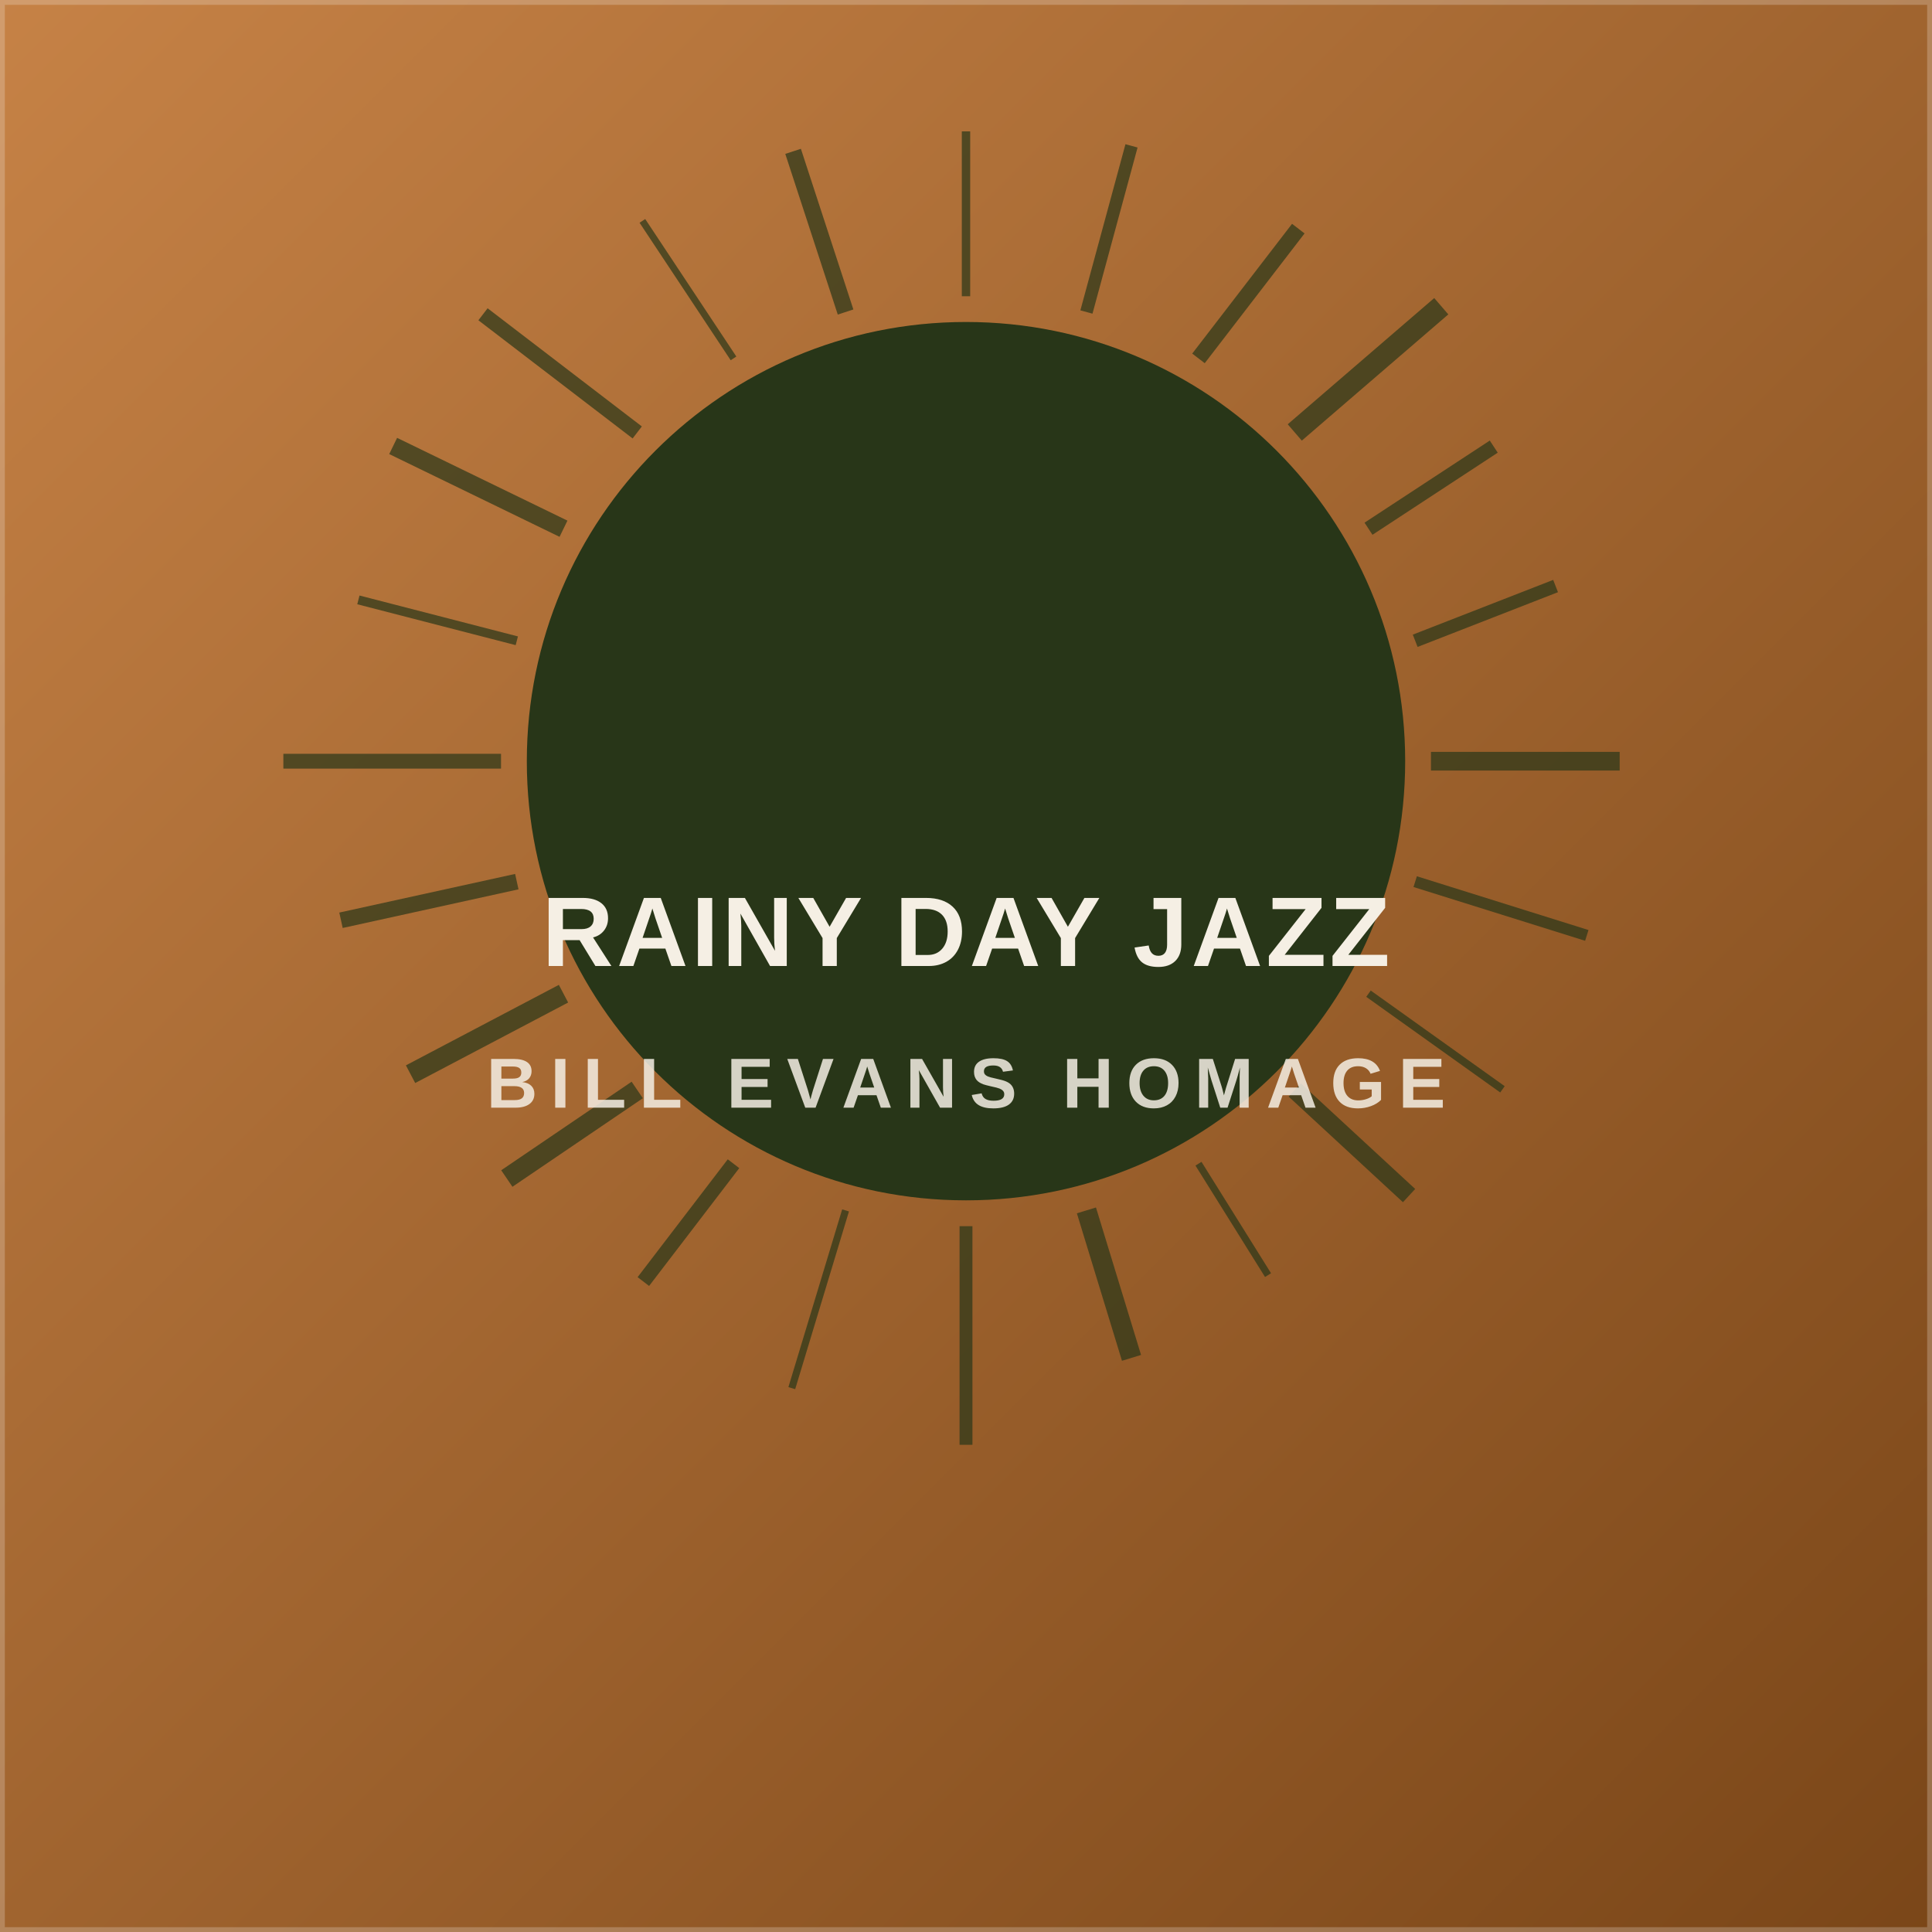
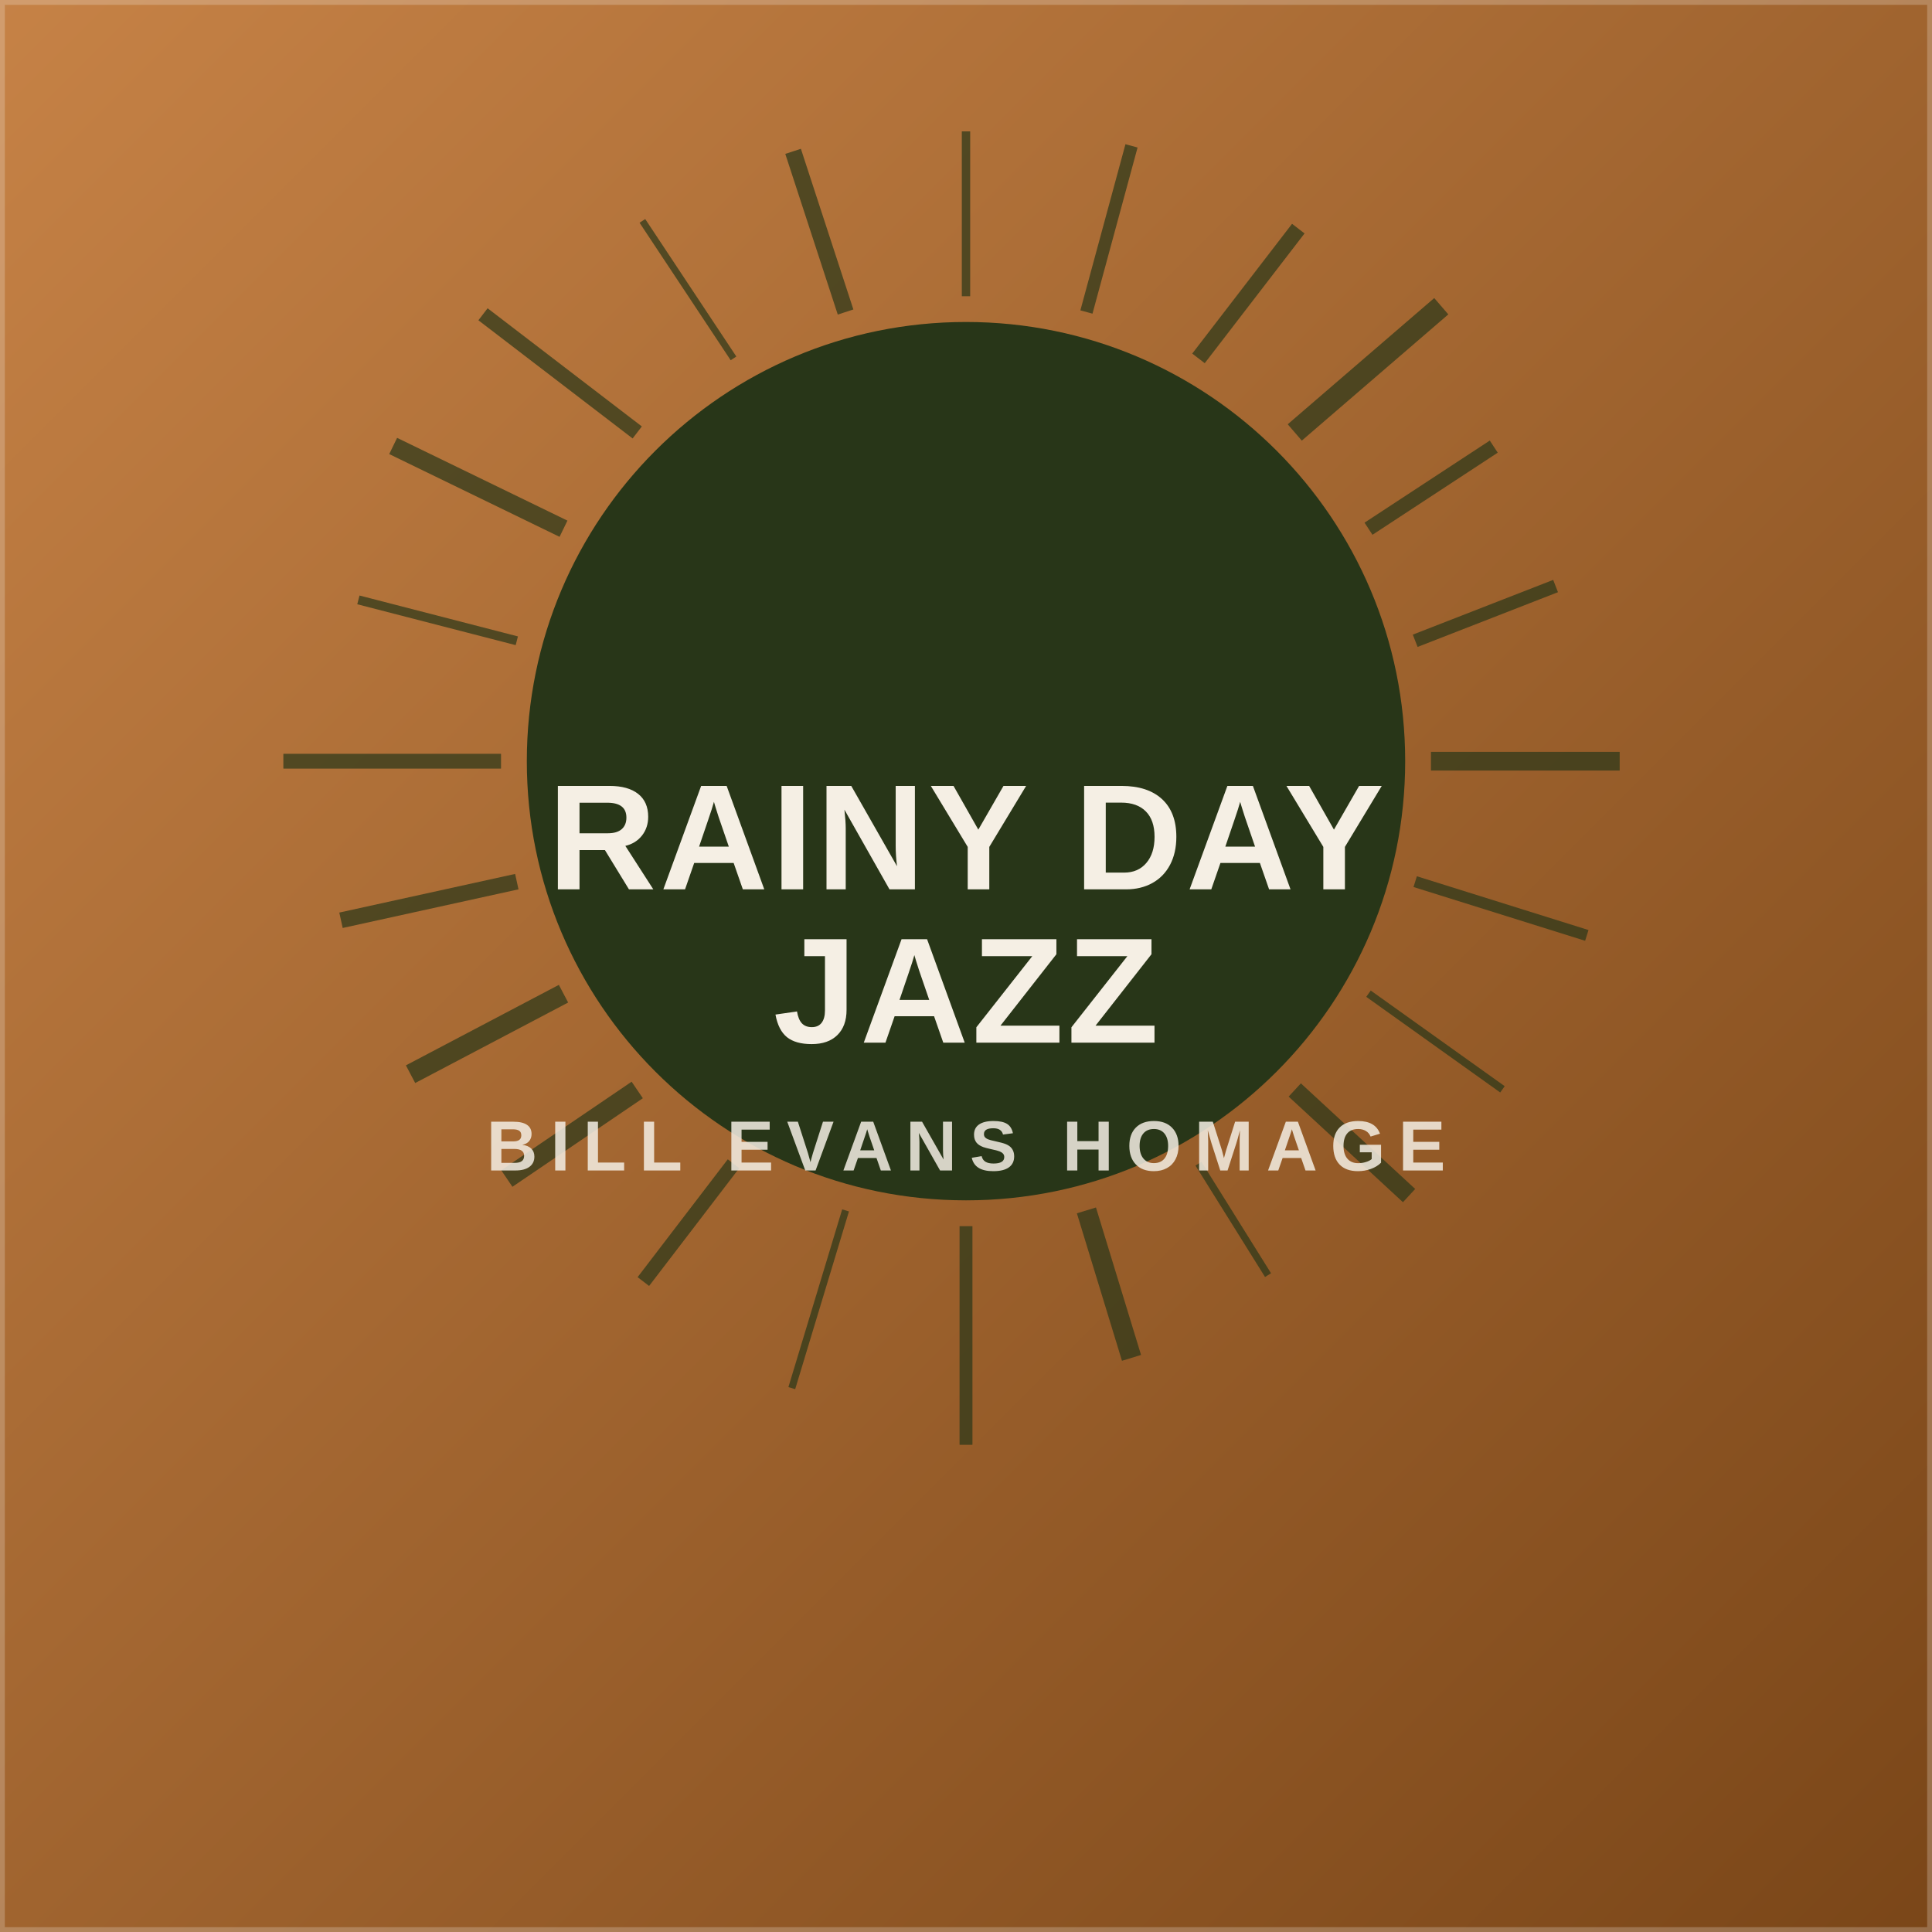
<svg xmlns="http://www.w3.org/2000/svg" viewBox="0 0 600 600">
  <defs>
    <linearGradient id="g" x1="0" y1="0" x2="1" y2="1">
      <stop offset="0" stop-color="#c68246" />
      <stop offset="1" stop-color="#7a4618" />
    </linearGradient>
  </defs>
  <rect width="600" height="600" fill="url(#g)" />
  <circle cx="300" cy="236.386" r="136.391" fill="#283618" />
  <line x1="444.4" y1="236.4" x2="503.0" y2="236.4" stroke="#283618" stroke-width="5.8" opacity="0.7" />
  <line x1="439.5" y1="273.8" x2="492.8" y2="290.5" stroke="#283618" stroke-width="3.5" opacity="0.7" />
  <line x1="425.0" y1="308.6" x2="466.6" y2="338.3" stroke="#283618" stroke-width="2.4" opacity="0.7" />
  <line x1="402.1" y1="338.5" x2="437.6" y2="371.3" stroke="#283618" stroke-width="5.6" opacity="0.7" />
  <line x1="372.2" y1="361.4" x2="393.8" y2="396.0" stroke="#283618" stroke-width="2.2" opacity="0.7" />
  <line x1="337.4" y1="375.9" x2="351.4" y2="421.7" stroke="#283618" stroke-width="6.2" opacity="0.7" />
  <line x1="300.0" y1="380.8" x2="300.0" y2="448.7" stroke="#283618" stroke-width="4.0" opacity="0.7" />
  <line x1="262.6" y1="375.9" x2="245.9" y2="431.1" stroke="#283618" stroke-width="2.2" opacity="0.7" />
  <line x1="227.8" y1="361.4" x2="199.8" y2="398.0" stroke="#283618" stroke-width="4.5" opacity="0.7" />
  <line x1="197.9" y1="338.5" x2="157.4" y2="366.0" stroke="#283618" stroke-width="6.2" opacity="0.7" />
  <line x1="175.0" y1="308.6" x2="127.5" y2="333.6" stroke="#283618" stroke-width="6.2" opacity="0.7" />
  <line x1="160.5" y1="273.8" x2="105.9" y2="285.8" stroke="#283618" stroke-width="4.9" opacity="0.7" />
  <line x1="155.6" y1="236.4" x2="88.0" y2="236.4" stroke="#283618" stroke-width="4.6" opacity="0.7" />
  <line x1="160.5" y1="199.0" x2="111.3" y2="186.3" stroke="#283618" stroke-width="2.8" opacity="0.7" />
  <line x1="175.0" y1="164.2" x2="122.1" y2="138.5" stroke="#283618" stroke-width="5.6" opacity="0.7" />
  <line x1="197.9" y1="134.3" x2="150.0" y2="97.6" stroke="#283618" stroke-width="4.7" opacity="0.7" />
  <line x1="227.8" y1="111.3" x2="199.5" y2="68.6" stroke="#283618" stroke-width="2.1" opacity="0.7" />
  <line x1="262.6" y1="96.9" x2="246.3" y2="47.0" stroke="#283618" stroke-width="5.1" opacity="0.7" />
  <line x1="300.0" y1="92.0" x2="300.0" y2="40.8" stroke="#283618" stroke-width="2.6" opacity="0.7" />
  <line x1="337.4" y1="96.9" x2="351.4" y2="45.3" stroke="#283618" stroke-width="3.9" opacity="0.7" />
  <line x1="372.2" y1="111.3" x2="403.2" y2="71.0" stroke="#283618" stroke-width="4.9" opacity="0.7" />
  <line x1="402.1" y1="134.3" x2="447.6" y2="95.1" stroke="#283618" stroke-width="6.7" opacity="0.7" />
  <line x1="425.0" y1="164.2" x2="463.9" y2="138.7" stroke="#283618" stroke-width="4.5" opacity="0.7" />
  <line x1="439.5" y1="199.0" x2="483.1" y2="182.0" stroke="#283618" stroke-width="4.1" opacity="0.7" />
  <rect x="0" y="0" width="600" height="600" fill="none" stroke="rgba(245,239,228,0.25)" stroke-width="3" />
-   <text x="300" y="300" text-anchor="middle" font-family="Arial Black, Arial, sans-serif" font-weight="900" font-size="30.714" fill="#f5efe4" letter-spacing="1">RAINY DAY JAZZ</text>
-   <text x="300" y="344" text-anchor="middle" font-family="Arial, sans-serif" font-weight="700" font-size="22" fill="#f5efe4" opacity="0.85" letter-spacing="4">BILL EVANS HOMAGE</text>
+   <text x="300" y="276.2" text-anchor="middle" font-family="Arial Black, Arial, sans-serif" font-weight="900" font-size="46.7" fill="#f5efe4" letter-spacing="1">RAINY DAY</text>
+   <text x="300" y="323.8" text-anchor="middle" font-family="Arial Black, Arial, sans-serif" font-weight="900" font-size="46.7" fill="#f5efe4" letter-spacing="1">JAZZ</text>
+   <text x="300" y="363.5" text-anchor="middle" font-family="Arial, sans-serif" font-weight="700" font-size="22" fill="#f5efe4" opacity="0.85" letter-spacing="4">BILL EVANS HOMAGE</text>
</svg>
